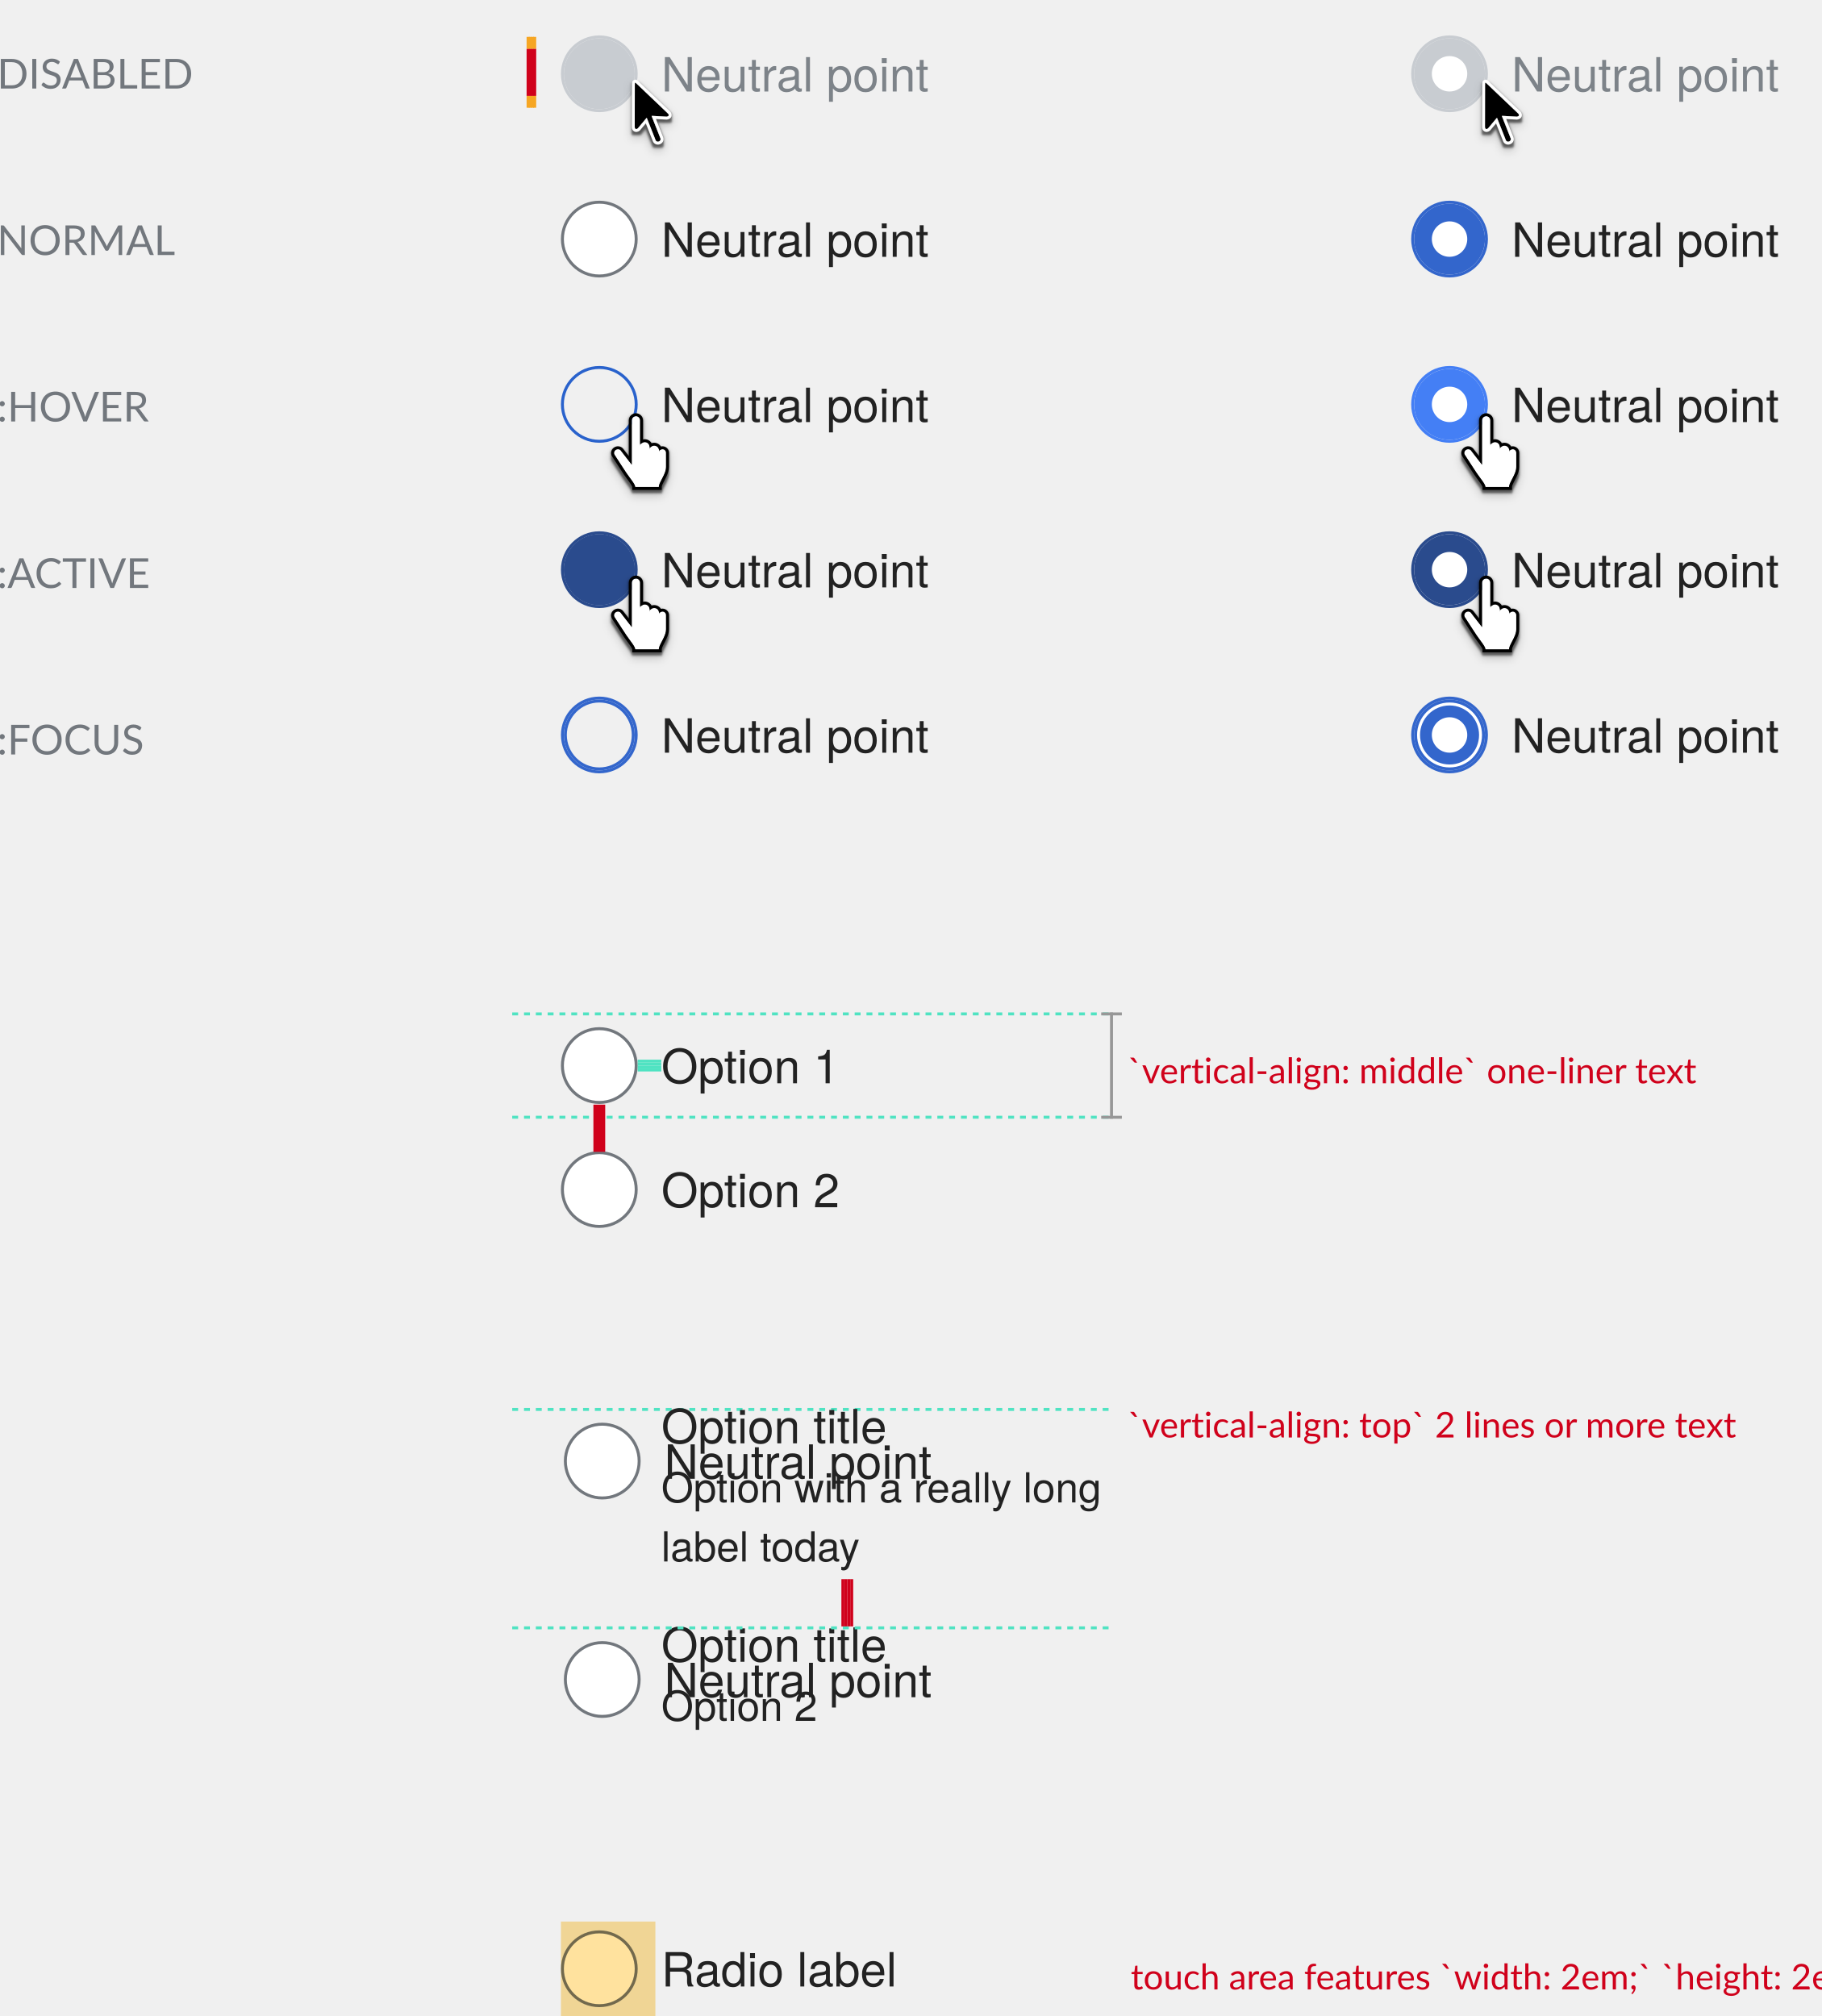
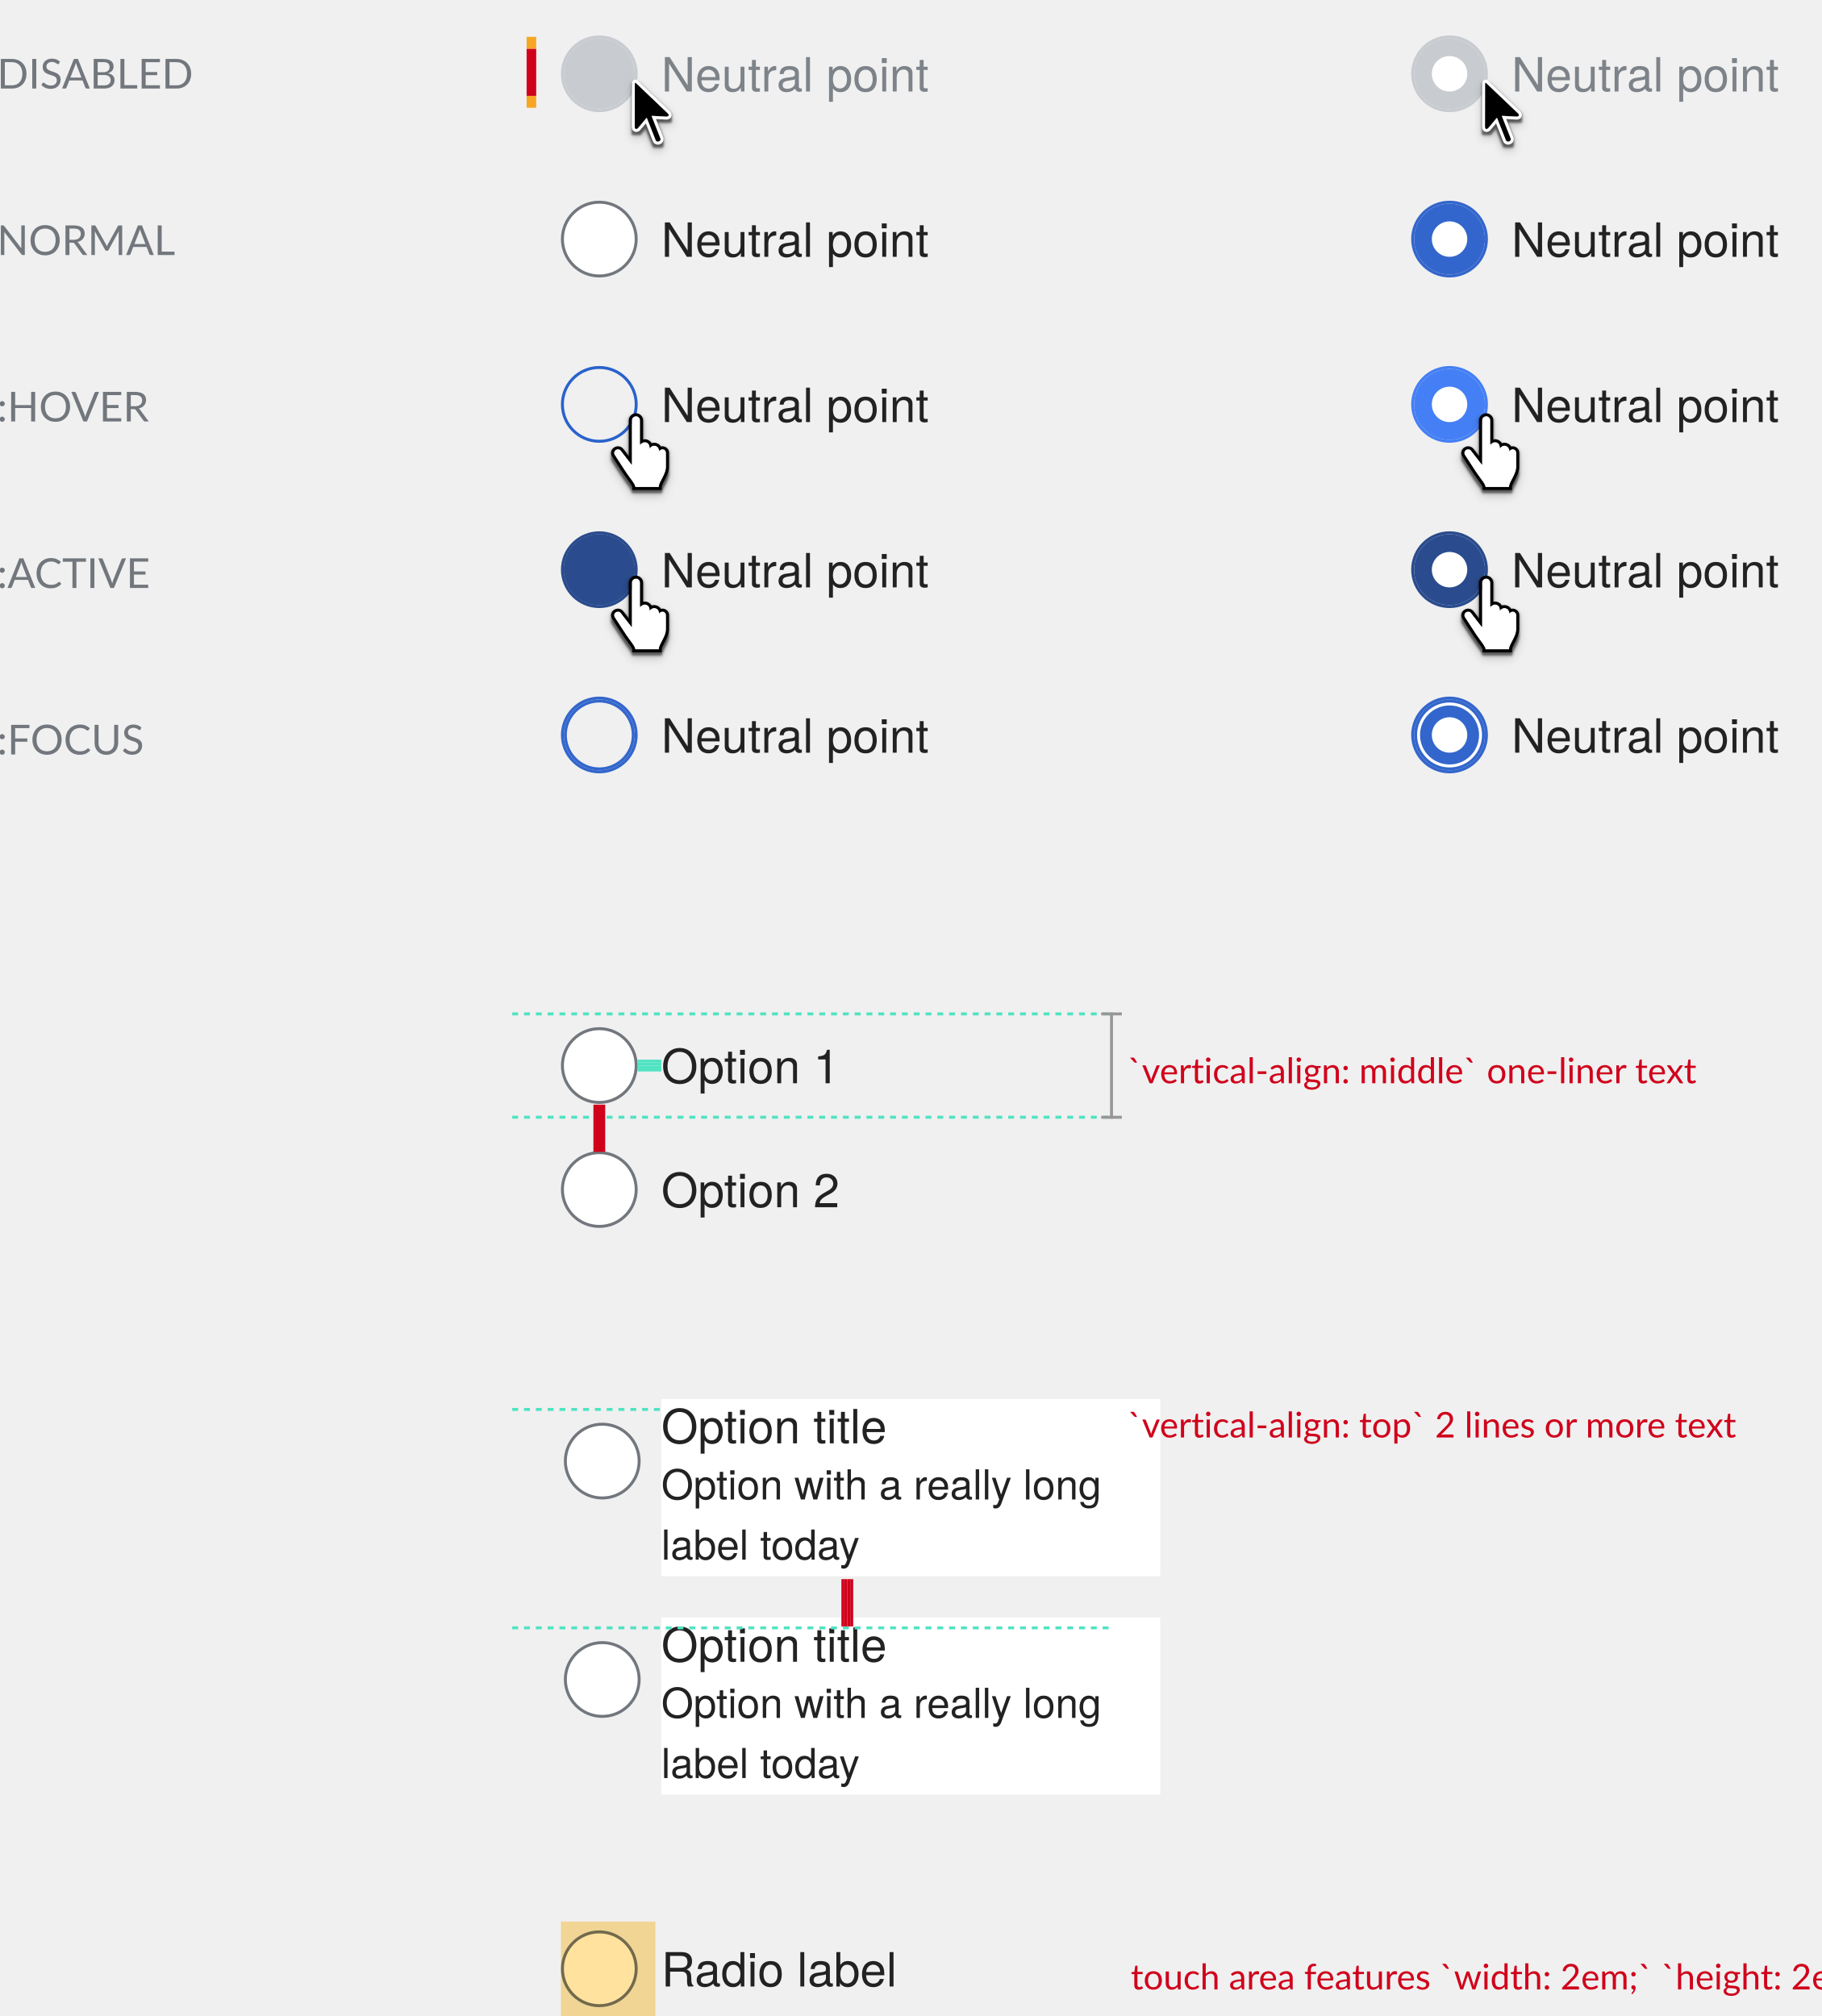
<svg xmlns="http://www.w3.org/2000/svg" xmlns:xlink="http://www.w3.org/1999/xlink" width="617px" height="683px" viewBox="0 0 617 683" version="1.1">
  <defs>
    <path d="M12,28 C18.627,28 24,22.627 24,16 C24,9.373 18.627,4 12,4 C5.373,4 0,9.373 0,16 C0,22.627 5.373,28 12,28 Z" id="path-1" />
    <path d="M12,28 C18.627,28 24,22.627 24,16 C24,9.373 18.627,4 12,4 C5.373,4 0,9.373 0,16 C0,22.627 5.373,28 12,28 Z" id="path-2" />
    <path d="M12,28 C18.627,28 24,22.627 24,16 C24,9.373 18.627,4 12,4 C5.373,4 0,9.373 0,16 C0,22.627 5.373,28 12,28 Z" id="path-3" />
    <circle id="path-4" cx="12" cy="16" r="12" />
    <circle id="path-5" cx="12" cy="16" r="12" />
    <circle id="path-6" cx="12" cy="12" r="12" />
    <circle id="path-7" cx="12" cy="12" r="12" />
    <path d="M12,28 C18.627,28 24,22.627 24,16 C24,9.373 18.627,4 12,4 C5.373,4 0,9.373 0,16 C0,22.627 5.373,28 12,28 Z" id="path-8" />
    <path d="M12,28 C18.627,28 24,22.627 24,16 C24,9.373 18.627,4 12,4 C5.373,4 0,9.373 0,16 C0,22.627 5.373,28 12,28 Z" id="path-9" />
    <path d="M12,24 C18.627,24 24,18.627 24,12 C24,5.373 18.627,0 12,0 C5.373,0 0,5.373 0,12 C0,18.627 5.373,24 12,24 Z" id="path-10" />
    <circle id="path-11" cx="12" cy="16" r="12" />
    <path d="M12,24 C18.627,24 24,18.627 24,12 C24,5.373 18.627,0 12,0 C5.373,0 0,5.373 0,12 C0,18.627 5.373,24 12,24 Z" id="path-12" />
    <circle id="path-13" cx="12" cy="12" r="12" />
    <path d="M12,28 C18.627,28 24,22.627 24,16 C24,9.373 18.627,4 12,4 C5.373,4 0,9.373 0,16 C0,22.627 5.373,28 12,28 Z" id="path-14" />
    <path d="M17.595,12.379 C17.595,11.726 17.059,11.196 16.398,11.196 C15.738,11.196 15.204,11.723 15.202,12.375 L15.202,11.549 C15.202,10.692 14.483,9.998 13.596,9.998 C12.71,9.998 12.004,10.692 12.004,11.549 L12.004,10.35 C12.004,9.494 11.276,8.799 10.393,8.799 C9.51,8.799 8.807,9.494 8.807,10.35 L8.807,1.425 C8.807,0.638 8.168,-2.30926389e-14 7.396,-2.30926389e-14 C6.625,-2.30926389e-14 5.999,0.638 5.999,1.425 L5.999,16.463 L2.396,11.804 C2.05,11.218 1.27,11.025 0.654,11.373 C0.037,11.721 -0.182,12.478 0.164,13.064 C0.164,13.064 2.981,17.433 4.131,19.157 C5.281,20.882 7.169,23.01 7.169,24 L15.158,24 C15.158,22.328 17.601,19.717 17.601,17.202 L17.601,13.963 L17.595,12.379 Z" id="path-15" />
    <filter x="-42.6%" y="-18.8%" width="185.2%" height="162.5%" filterUnits="objectBoundingBox" id="filter-16">
      <feMorphology radius="1" operator="dilate" in="SourceAlpha" result="shadowSpreadOuter1" />
      <feOffset dx="0" dy="1" in="shadowSpreadOuter1" result="shadowOffsetOuter1" />
      <feGaussianBlur stdDeviation="0.5" in="shadowOffsetOuter1" result="shadowBlurOuter1" />
      <feComposite in="shadowBlurOuter1" in2="SourceAlpha" operator="out" result="shadowBlurOuter1" />
      <feColorMatrix values="0 0 0 0 0   0 0 0 0 0   0 0 0 0 0  0 0 0 0.583 0" type="matrix" in="shadowBlurOuter1" result="shadowMatrixOuter1" />
      <feMorphology radius="1" operator="dilate" in="SourceAlpha" result="shadowSpreadOuter2" />
      <feOffset dx="0" dy="2" in="shadowSpreadOuter2" result="shadowOffsetOuter2" />
      <feGaussianBlur stdDeviation="1.5" in="shadowOffsetOuter2" result="shadowBlurOuter2" />
      <feComposite in="shadowBlurOuter2" in2="SourceAlpha" operator="out" result="shadowBlurOuter2" />
      <feColorMatrix values="0 0 0 0 0   0 0 0 0 0   0 0 0 0 0  0 0 0 0.179 0" type="matrix" in="shadowBlurOuter2" result="shadowMatrixOuter2" />
      <feMerge>
        <feMergeNode in="shadowMatrixOuter1" />
        <feMergeNode in="shadowMatrixOuter2" />
      </feMerge>
    </filter>
    <path d="M17.595,12.379 C17.595,11.726 17.059,11.196 16.398,11.196 C15.738,11.196 15.204,11.723 15.202,12.375 L15.202,11.549 C15.202,10.692 14.483,9.998 13.596,9.998 C12.71,9.998 12.004,10.692 12.004,11.549 L12.004,10.35 C12.004,9.494 11.276,8.799 10.393,8.799 C9.51,8.799 8.807,9.494 8.807,10.35 L8.807,1.425 C8.807,0.638 8.168,-2.30926389e-14 7.396,-2.30926389e-14 C6.625,-2.30926389e-14 5.999,0.638 5.999,1.425 L5.999,16.463 L2.396,11.804 C2.05,11.218 1.27,11.025 0.654,11.373 C0.037,11.721 -0.182,12.478 0.164,13.064 C0.164,13.064 2.981,17.433 4.131,19.157 C5.281,20.882 7.169,23.01 7.169,24 L15.158,24 C15.158,22.328 17.601,19.717 17.601,17.202 L17.601,13.963 L17.595,12.379 Z" id="path-17" />
    <filter x="-42.6%" y="-18.8%" width="185.2%" height="162.5%" filterUnits="objectBoundingBox" id="filter-18">
      <feMorphology radius="1" operator="dilate" in="SourceAlpha" result="shadowSpreadOuter1" />
      <feOffset dx="0" dy="1" in="shadowSpreadOuter1" result="shadowOffsetOuter1" />
      <feGaussianBlur stdDeviation="0.5" in="shadowOffsetOuter1" result="shadowBlurOuter1" />
      <feComposite in="shadowBlurOuter1" in2="SourceAlpha" operator="out" result="shadowBlurOuter1" />
      <feColorMatrix values="0 0 0 0 0   0 0 0 0 0   0 0 0 0 0  0 0 0 0.583 0" type="matrix" in="shadowBlurOuter1" result="shadowMatrixOuter1" />
      <feMorphology radius="1" operator="dilate" in="SourceAlpha" result="shadowSpreadOuter2" />
      <feOffset dx="0" dy="2" in="shadowSpreadOuter2" result="shadowOffsetOuter2" />
      <feGaussianBlur stdDeviation="1.5" in="shadowOffsetOuter2" result="shadowBlurOuter2" />
      <feComposite in="shadowBlurOuter2" in2="SourceAlpha" operator="out" result="shadowBlurOuter2" />
      <feColorMatrix values="0 0 0 0 0   0 0 0 0 0   0 0 0 0 0  0 0 0 0.179 0" type="matrix" in="shadowBlurOuter2" result="shadowMatrixOuter2" />
      <feMerge>
        <feMergeNode in="shadowMatrixOuter1" />
        <feMergeNode in="shadowMatrixOuter2" />
      </feMerge>
    </filter>
    <path d="M6.132,11.269 L10.842,11.53 C11.562,11.45 11.741,10.961 11.239,10.444 L0.592,0.301 C0.091,-0.216 0.027,-0.05 0.026,0.67 L2.29782166e-06,14.985 C-0.001,15.705 0.467,15.932 1.04,15.49 L3.782,12.218 C3.877,12.144 3.99,12.072 4.109,12 L7.079,19.517 C7.244,19.927 7.743,20.112 8.192,19.93 C8.641,19.749 8.871,19.27 8.706,18.86 L5.734,11.342 L6.132,11.269 Z" id="path-19" />
    <filter x="-65.1%" y="-22.5%" width="230.2%" height="175.0%" filterUnits="objectBoundingBox" id="filter-20">
      <feMorphology radius="1" operator="dilate" in="SourceAlpha" result="shadowSpreadOuter1" />
      <feOffset dx="0" dy="1" in="shadowSpreadOuter1" result="shadowOffsetOuter1" />
      <feGaussianBlur stdDeviation="0.5" in="shadowOffsetOuter1" result="shadowBlurOuter1" />
      <feComposite in="shadowBlurOuter1" in2="SourceAlpha" operator="out" result="shadowBlurOuter1" />
      <feColorMatrix values="0 0 0 0 0   0 0 0 0 0   0 0 0 0 0  0 0 0 0.583 0" type="matrix" in="shadowBlurOuter1" result="shadowMatrixOuter1" />
      <feMorphology radius="1" operator="dilate" in="SourceAlpha" result="shadowSpreadOuter2" />
      <feOffset dx="0" dy="2" in="shadowSpreadOuter2" result="shadowOffsetOuter2" />
      <feGaussianBlur stdDeviation="1.5" in="shadowOffsetOuter2" result="shadowBlurOuter2" />
      <feComposite in="shadowBlurOuter2" in2="SourceAlpha" operator="out" result="shadowBlurOuter2" />
      <feColorMatrix values="0 0 0 0 0   0 0 0 0 0   0 0 0 0 0  0 0 0 0.179 0" type="matrix" in="shadowBlurOuter2" result="shadowMatrixOuter2" />
      <feMerge>
        <feMergeNode in="shadowMatrixOuter1" />
        <feMergeNode in="shadowMatrixOuter2" />
      </feMerge>
    </filter>
    <path d="M17.595,12.379 C17.595,11.726 17.059,11.196 16.398,11.196 C15.738,11.196 15.204,11.723 15.202,12.375 L15.202,11.549 C15.202,10.692 14.483,9.998 13.596,9.998 C12.71,9.998 12.004,10.692 12.004,11.549 L12.004,10.35 C12.004,9.494 11.276,8.799 10.393,8.799 C9.51,8.799 8.807,9.494 8.807,10.35 L8.807,1.425 C8.807,0.638 8.168,-2.30926389e-14 7.396,-2.30926389e-14 C6.625,-2.30926389e-14 5.999,0.638 5.999,1.425 L5.999,16.463 L2.396,11.804 C2.05,11.218 1.27,11.025 0.654,11.373 C0.037,11.721 -0.182,12.478 0.164,13.064 C0.164,13.064 2.981,17.433 4.131,19.157 C5.281,20.882 7.169,23.01 7.169,24 L15.158,24 C15.158,22.328 17.601,19.717 17.601,17.202 L17.601,13.963 L17.595,12.379 Z" id="path-21" />
    <filter x="-42.6%" y="-18.8%" width="185.2%" height="162.5%" filterUnits="objectBoundingBox" id="filter-22">
      <feMorphology radius="1" operator="dilate" in="SourceAlpha" result="shadowSpreadOuter1" />
      <feOffset dx="0" dy="1" in="shadowSpreadOuter1" result="shadowOffsetOuter1" />
      <feGaussianBlur stdDeviation="0.5" in="shadowOffsetOuter1" result="shadowBlurOuter1" />
      <feComposite in="shadowBlurOuter1" in2="SourceAlpha" operator="out" result="shadowBlurOuter1" />
      <feColorMatrix values="0 0 0 0 0   0 0 0 0 0   0 0 0 0 0  0 0 0 0.583 0" type="matrix" in="shadowBlurOuter1" result="shadowMatrixOuter1" />
      <feMorphology radius="1" operator="dilate" in="SourceAlpha" result="shadowSpreadOuter2" />
      <feOffset dx="0" dy="2" in="shadowSpreadOuter2" result="shadowOffsetOuter2" />
      <feGaussianBlur stdDeviation="1.5" in="shadowOffsetOuter2" result="shadowBlurOuter2" />
      <feComposite in="shadowBlurOuter2" in2="SourceAlpha" operator="out" result="shadowBlurOuter2" />
      <feColorMatrix values="0 0 0 0 0   0 0 0 0 0   0 0 0 0 0  0 0 0 0.179 0" type="matrix" in="shadowBlurOuter2" result="shadowMatrixOuter2" />
      <feMerge>
        <feMergeNode in="shadowMatrixOuter1" />
        <feMergeNode in="shadowMatrixOuter2" />
      </feMerge>
    </filter>
    <path d="M17.595,12.379 C17.595,11.726 17.059,11.196 16.398,11.196 C15.738,11.196 15.204,11.723 15.202,12.375 L15.202,11.549 C15.202,10.692 14.483,9.998 13.596,9.998 C12.71,9.998 12.004,10.692 12.004,11.549 L12.004,10.35 C12.004,9.494 11.276,8.799 10.393,8.799 C9.51,8.799 8.807,9.494 8.807,10.35 L8.807,1.425 C8.807,0.638 8.168,-2.30926389e-14 7.396,-2.30926389e-14 C6.625,-2.30926389e-14 5.999,0.638 5.999,1.425 L5.999,16.463 L2.396,11.804 C2.05,11.218 1.27,11.025 0.654,11.373 C0.037,11.721 -0.182,12.478 0.164,13.064 C0.164,13.064 2.981,17.433 4.131,19.157 C5.281,20.882 7.169,23.01 7.169,24 L15.158,24 C15.158,22.328 17.601,19.717 17.601,17.202 L17.601,13.963 L17.595,12.379 Z" id="path-23" />
    <filter x="-42.6%" y="-18.8%" width="185.2%" height="162.5%" filterUnits="objectBoundingBox" id="filter-24">
      <feMorphology radius="1" operator="dilate" in="SourceAlpha" result="shadowSpreadOuter1" />
      <feOffset dx="0" dy="1" in="shadowSpreadOuter1" result="shadowOffsetOuter1" />
      <feGaussianBlur stdDeviation="0.5" in="shadowOffsetOuter1" result="shadowBlurOuter1" />
      <feComposite in="shadowBlurOuter1" in2="SourceAlpha" operator="out" result="shadowBlurOuter1" />
      <feColorMatrix values="0 0 0 0 0   0 0 0 0 0   0 0 0 0 0  0 0 0 0.583 0" type="matrix" in="shadowBlurOuter1" result="shadowMatrixOuter1" />
      <feMorphology radius="1" operator="dilate" in="SourceAlpha" result="shadowSpreadOuter2" />
      <feOffset dx="0" dy="2" in="shadowSpreadOuter2" result="shadowOffsetOuter2" />
      <feGaussianBlur stdDeviation="1.5" in="shadowOffsetOuter2" result="shadowBlurOuter2" />
      <feComposite in="shadowBlurOuter2" in2="SourceAlpha" operator="out" result="shadowBlurOuter2" />
      <feColorMatrix values="0 0 0 0 0   0 0 0 0 0   0 0 0 0 0  0 0 0 0.179 0" type="matrix" in="shadowBlurOuter2" result="shadowMatrixOuter2" />
      <feMerge>
        <feMergeNode in="shadowMatrixOuter1" />
        <feMergeNode in="shadowMatrixOuter2" />
      </feMerge>
    </filter>
    <path d="M6.132,11.269 L10.842,11.53 C11.562,11.45 11.741,10.961 11.239,10.444 L0.592,0.301 C0.091,-0.216 0.027,-0.05 0.026,0.67 L2.29782166e-06,14.985 C-0.001,15.705 0.467,15.932 1.04,15.49 L3.782,12.218 C3.877,12.144 3.99,12.072 4.109,12 L7.079,19.517 C7.244,19.927 7.743,20.112 8.192,19.93 C8.641,19.749 8.871,19.27 8.706,18.86 L5.734,11.342 L6.132,11.269 Z" id="path-25" />
    <filter x="-65.1%" y="-22.5%" width="230.2%" height="175.0%" filterUnits="objectBoundingBox" id="filter-26">
      <feMorphology radius="1" operator="dilate" in="SourceAlpha" result="shadowSpreadOuter1" />
      <feOffset dx="0" dy="1" in="shadowSpreadOuter1" result="shadowOffsetOuter1" />
      <feGaussianBlur stdDeviation="0.5" in="shadowOffsetOuter1" result="shadowBlurOuter1" />
      <feComposite in="shadowBlurOuter1" in2="SourceAlpha" operator="out" result="shadowBlurOuter1" />
      <feColorMatrix values="0 0 0 0 0   0 0 0 0 0   0 0 0 0 0  0 0 0 0.583 0" type="matrix" in="shadowBlurOuter1" result="shadowMatrixOuter1" />
      <feMorphology radius="1" operator="dilate" in="SourceAlpha" result="shadowSpreadOuter2" />
      <feOffset dx="0" dy="2" in="shadowSpreadOuter2" result="shadowOffsetOuter2" />
      <feGaussianBlur stdDeviation="1.5" in="shadowOffsetOuter2" result="shadowBlurOuter2" />
      <feComposite in="shadowBlurOuter2" in2="SourceAlpha" operator="out" result="shadowBlurOuter2" />
      <feColorMatrix values="0 0 0 0 0   0 0 0 0 0   0 0 0 0 0  0 0 0 0.179 0" type="matrix" in="shadowBlurOuter2" result="shadowMatrixOuter2" />
      <feMerge>
        <feMergeNode in="shadowMatrixOuter1" />
        <feMergeNode in="shadowMatrixOuter2" />
      </feMerge>
    </filter>
  </defs>
  <g id="Artboard-page" stroke="none" stroke-width="1" fill="none" fill-rule="evenodd">
    <g id="Artboard-M101" transform="translate(-5841, -255)">
      <g id="RADIO-BUTTONS---DESKTOP" transform="translate(5840, 143)">
        <g id="Radio-Button-X" transform="translate(0, 80)">
          <g id="Radio-/-!default" transform="translate(192, 419)">
            <text id="8:16:8:16-copy-22" font-family="HelveticaNeue, Helvetica Neue" font-size="16" font-weight="normal" fill="#222222">
              <tspan x="33" y="22">Option 2</tspan>
            </text>
            <g id="Oval-112-Copy-2">
              <use fill="#FFFFFF" fill-rule="evenodd" xlink:href="#path-1" />
              <path stroke="#72777D" stroke-width="1" d="M12,28.5 C18.904,28.5 24.5,22.904 24.5,16 C24.5,9.096 18.904,3.5 12,3.5 C5.096,3.5 -0.5,9.096 -0.5,16 C-0.5,22.904 5.096,28.5 12,28.5 Z" />
            </g>
          </g>
          <g id="Radio-/-!default" transform="translate(192, 377)">
            <text id="8:16:8:16-copy-22" font-family="HelveticaNeue, Helvetica Neue" font-size="16" font-weight="normal" fill="#222222">
              <tspan x="33" y="22">Option 1</tspan>
            </text>
            <g id="Oval-112-Copy-2">
              <use fill="#FFFFFF" fill-rule="evenodd" xlink:href="#path-2" />
              <path stroke="#72777D" stroke-width="1" d="M12,28.5 C18.904,28.5 24.5,22.904 24.5,16 C24.5,9.096 18.904,3.5 12,3.5 C5.096,3.5 -0.5,9.096 -0.5,16 C-0.5,22.904 5.096,28.5 12,28.5 Z" />
            </g>
          </g>
          <g id="101-/-0.5em" transform="translate(217, 391)" stroke="#50E3C2" stroke-linecap="square">
            <path d="M0.5,1.5 L7.5,1.5" id="0.5em" />
            <path d="M0.5,0.5 L7.5,0.5" id="0.5em-copy" />
            <path d="M0.5,3.5 L7.5,3.5" id="0.5em-copy-2" />
            <path d="M0.5,2.5 L7.5,2.5" id="0.5em-copy-3" />
          </g>
          <g id="Radio-/---multiliner" transform="translate(192, 580)">
            <g id="Radio-/-!default" transform="translate(1, 5)">
              <text id="8:16:8:16-copy-22" font-family="HelveticaNeue, Helvetica Neue" font-size="16" font-weight="normal" fill="#222222">
                <tspan x="33" y="22">Neutral point</tspan>
              </text>
              <g id="Oval-112-Copy-2">
                <use fill="#FFFFFF" fill-rule="evenodd" xlink:href="#path-3" />
                <path stroke="#72777D" stroke-width="1" d="M12,28.5 C18.904,28.5 24.5,22.904 24.5,16 C24.5,9.096 18.904,3.5 12,3.5 C5.096,3.5 -0.5,9.096 -0.5,16 C-0.5,22.904 5.096,28.5 12,28.5 Z" />
              </g>
            </g>
-             <text id="Option-with-a-really" font-family="HelveticaNeue, Helvetica Neue" font-size="14" font-weight="normal" line-spacing="20" fill="#222222">
-               <tspan x="33" y="35">Option 2</tspan>
+             <rect id="Rectangle" fill="#FFFFFF" fill-rule="evenodd" x="33" y="0" width="169" height="60" />
+             <text id="Option-title-Copy-4" font-family="HelveticaNeue, Helvetica Neue" font-size="14" font-weight="normal" line-spacing="20" fill="#222222">
+               <tspan x="33" y="34">Option with a really long</tspan>
+               <tspan x="33" y="54.392">label today</tspan>
            </text>
            <text id="Option-title" font-family="HelveticaNeue, Helvetica Neue" font-size="16" font-weight="normal" fill="#222222">
              <tspan x="33" y="15">Option title</tspan>
            </text>
          </g>
          <g id="Radio-/-:disabled" transform="translate(192, 41)">
            <g id="Oval-112">
              <use fill="#C8CCD1" fill-rule="evenodd" xlink:href="#path-4" />
              <circle stroke="#C8CCD1" stroke-width="1" cx="12" cy="16" r="12.5" />
            </g>
            <text id="8:16:8:16-copy-27" font-family="HelveticaNeue, Helvetica Neue" font-size="16" font-weight="normal" fill="#7D8389">
              <tspan x="33" y="22">Neutral point</tspan>
            </text>
          </g>
          <g id="Radio-/-:hover" transform="translate(192, 153)">
            <circle id="Oval-112" stroke="#2962CC" stroke-width="1" cx="12" cy="16" r="12.5" />
            <text id="8:16:8:16-copy-16" font-family="HelveticaNeue, Helvetica Neue" font-size="16" font-weight="normal" fill="#222222">
              <tspan x="33" y="22">Neutral point</tspan>
            </text>
          </g>
          <g id="Radio-/-:active" transform="translate(192, 209)">
            <g id="Oval-112">
              <use fill="#2A4B8D" fill-rule="evenodd" xlink:href="#path-5" />
              <circle stroke="#2A4B8D" stroke-width="1" cx="12" cy="16" r="12.5" />
              <circle stroke="#2A4B8D" stroke-width="1" cx="12" cy="16" r="11.5" />
            </g>
            <text id="8:16:8:16-copy-16" font-family="HelveticaNeue, Helvetica Neue" font-size="16" font-weight="normal" fill="#222222">
              <tspan x="33" y="22">Neutral point</tspan>
            </text>
          </g>
          <g id="Radio-/-:checked-/-:hover" transform="translate(480, 153)">
            <text id="8:16:8:16-copy-16" font-family="HelveticaNeue, Helvetica Neue" font-size="16" font-weight="normal" fill="#222222">
              <tspan x="33" y="22">Neutral point</tspan>
            </text>
            <g id="Oval-112-+-Oval-59" stroke-width="1" fill-rule="evenodd" transform="translate(0, 4)">
              <g id="Oval-112">
                <use fill="#447FF5" fill-rule="evenodd" xlink:href="#path-6" />
                <circle stroke="#447FF5" stroke-width="1" cx="12" cy="12" r="12.5" />
              </g>
              <path d="M12,18 C15.314,18 18,15.314 18,12 C18,8.686 15.314,6 12,6 C8.686,6 6,8.686 6,12 C6,15.314 8.686,18 12,18 Z" id="Oval-59" fill="#FFFFFF" />
            </g>
          </g>
          <text id="DISABLED-NORMAL-:HOV" font-family="Lato-Regular, Lato" font-size="14" font-weight="normal" line-spacing="18.8" fill="#72777D">
            <tspan x="0" y="62"> DISABLED</tspan>
            <tspan x="0" y="80.8" />
            <tspan x="0" y="99.6" />
            <tspan x="0" y="118.4"> NORMAL</tspan>
            <tspan x="0" y="137.2" />
            <tspan x="0" y="156" />
            <tspan x="0" y="174.8">:HOVER</tspan>
            <tspan x="0" y="193.6" />
            <tspan x="0" y="212.4" />
            <tspan x="0" y="231.2">:ACTIVE</tspan>
            <tspan x="0" y="250" />
            <tspan x="0" y="268.8" />
            <tspan x="0" y="287.6">:FOCUS</tspan>
          </text>
          <g id="Radio-/-:checked-/-:disabled" transform="translate(480, 41)">
            <text id="8:16:8:16-copy-24" font-family="HelveticaNeue, Helvetica Neue" font-size="16" font-weight="normal" fill="#7D8389">
              <tspan x="33" y="22">Neutral point</tspan>
            </text>
            <g id="Oval-112-Copy-+-Oval-59-Copy" stroke-width="1" fill-rule="evenodd" transform="translate(0, 4)">
              <g id="Oval-112-Copy">
                <use fill="#C8CCD1" fill-rule="evenodd" xlink:href="#path-7" />
                <circle stroke="#C8CCD1" stroke-width="1" cx="12" cy="12" r="12.5" />
              </g>
              <path d="M12,18 C15.314,18 18,15.314 18,12 C18,8.686 15.314,6 12,6 C8.686,6 6,8.686 6,12 C6,15.314 8.686,18 12,18 Z" id="Oval-59-Copy" fill="#FFFFFF" />
            </g>
          </g>
          <g id="Radio-/-!default" transform="translate(192, 97)">
            <text id="8:16:8:16-copy-22" font-family="HelveticaNeue, Helvetica Neue" font-size="16" font-weight="normal" fill="#222222">
              <tspan x="33" y="22">Neutral point</tspan>
            </text>
            <g id="Oval-112-Copy-2">
              <use fill="#FFFFFF" fill-rule="evenodd" xlink:href="#path-8" />
              <path stroke="#72777D" stroke-width="1" d="M12,28.5 C18.904,28.5 24.5,22.904 24.5,16 C24.5,9.096 18.904,3.5 12,3.5 C5.096,3.5 -0.5,9.096 -0.5,16 C-0.5,22.904 5.096,28.5 12,28.5 Z" />
            </g>
          </g>
          <g id="Radio-/-!default" transform="translate(192, 683)">
            <text id="8:16:8:16-copy-22" font-family="HelveticaNeue, Helvetica Neue" font-size="16" font-weight="normal" fill="#222222">
              <tspan x="33" y="22">Radio label</tspan>
            </text>
            <g id="Oval-112-Copy-2">
              <use fill="#FFFFFF" fill-rule="evenodd" xlink:href="#path-9" />
              <path stroke="#72777D" stroke-width="1" d="M12,28.5 C18.904,28.5 24.5,22.904 24.5,16 C24.5,9.096 18.904,3.5 12,3.5 C5.096,3.5 -0.5,9.096 -0.5,16 C-0.5,22.904 5.096,28.5 12,28.5 Z" />
            </g>
          </g>
          <text id="touch-area-features" font-family="Lato-Regular, Lato" font-size="12" font-weight="normal" fill="#D0011B">
            <tspan x="384" y="706">touch area features `width: 2em;` `height: 2em;`</tspan>
          </text>
          <rect id="Rectangle-2" fill-opacity="0.4" fill="#FFB60D" style="mix-blend-mode: multiply;" x="191" y="683" width="32" height="32" />
          <g id="Radio-/-:checked-/-!default" transform="translate(480, 97)">
            <text id="8:16:8:16-copy-25" font-family="HelveticaNeue, Helvetica Neue" font-size="16" font-weight="normal" fill="#222222">
              <tspan x="33" y="22">Neutral point</tspan>
            </text>
            <g id="Oval-112-Copy-3-+-Oval-59-Copy-2" stroke-width="1" fill-rule="evenodd" transform="translate(0, 4)">
              <g id="Oval-112-Copy-3">
                <use fill="#3366CC" fill-rule="evenodd" xlink:href="#path-10" />
                <path stroke="#3366CC" stroke-width="1" d="M12,24.5 C18.904,24.5 24.5,18.904 24.5,12 C24.5,5.096 18.904,-0.5 12,-0.5 C5.096,-0.5 -0.5,5.096 -0.5,12 C-0.5,18.904 5.096,24.5 12,24.5 Z" />
              </g>
              <path d="M12,18 C15.314,18 18,15.314 18,12 C18,8.686 15.314,6 12,6 C8.686,6 6,8.686 6,12 C6,15.314 8.686,18 12,18 Z" id="Oval-59-Copy-2" fill="#FFFFFF" />
            </g>
          </g>
          <g id="-101-/-1em-+-2*0,25em" transform="translate(181, 56.5) rotate(270) translate(-181, -56.5) translate(169, 55)" stroke-linecap="square">
            <g>
              <g id="101-/-1em" transform="translate(4, 0)" stroke="#D0011B">
                <path d="M0.5,0.375 L15.5,0.375" id="1em" />
                <path d="M0.5,1.125 L15.5,1.125" id="1em-copy" />
                <path d="M0.5,1.875 L15.5,1.875" id="1em-copy-2" />
                <path d="M0.5,2.625 L15.5,2.625" id="1em-copy-3" />
              </g>
              <g id="101-/-0.25em" transform="translate(20, 0)" stroke="#F6A623">
                <path d="M0.5,0.375 L3.5,0.375" id="0.25em" />
                <path d="M0.5,1.125 L3.5,1.125" id="0.25em-copy" />
                <path d="M0.5,1.875 L3.5,1.875" id="0.25em-copy-2" />
                <path d="M0.5,2.625 L3.5,2.625" id="0.25em-copy-3" />
              </g>
              <g id="101-/-0.25em" stroke="#F6A623">
                <path d="M0.5,0.375 L3.5,0.375" id="0.25em" />
                <path d="M0.5,1.125 L3.5,1.125" id="0.25em-copy" />
                <path d="M0.5,1.875 L3.5,1.875" id="0.25em-copy-2" />
                <path d="M0.5,2.625 L3.5,2.625" id="0.25em-copy-3" />
              </g>
            </g>
          </g>
          <g id="Radio-/-:focus" transform="translate(192, 265)">
            <text id="8:16:8:16-copy-23" font-family="HelveticaNeue, Helvetica Neue" font-size="16" font-weight="normal" fill="#222222">
              <tspan x="33" y="22">Neutral point</tspan>
            </text>
            <g id="Oval-112-Copy-4" stroke-width="1" stroke="#3366CC">
              <circle cx="12" cy="16" r="11.5" />
              <circle cx="12" cy="16" r="12.5" />
            </g>
          </g>
          <g id="Radio-/-:checked-/-:active" transform="translate(480, 209)">
            <text id="8:16:8:16-copy-16" font-family="HelveticaNeue, Helvetica Neue" font-size="16" font-weight="normal" fill="#222222">
              <tspan x="33" y="22">Neutral point</tspan>
            </text>
            <g id="Oval-112-Copy-6-+-Oval-59-Copy-3" stroke-width="1" fill-rule="evenodd" transform="translate(0, 4)">
              <g id="Oval-112-Copy-6">
                <use fill="#2A4B8D" fill-rule="evenodd" xlink:href="#path-12" />
                <path stroke="#2A4B8D" stroke-width="1" d="M12,24.5 C18.904,24.5 24.5,18.904 24.5,12 C24.5,5.096 18.904,-0.5 12,-0.5 C5.096,-0.5 -0.5,5.096 -0.5,12 C-0.5,18.904 5.096,24.5 12,24.5 Z" />
              </g>
              <circle id="Oval-59-Copy-3" fill="#FFFFFF" cx="12" cy="12" r="6" />
            </g>
          </g>
          <g id="Radio-/-:checked-/-:focus" transform="translate(480, 265)">
            <text id="8:16:8:16-copy-26" font-family="HelveticaNeue, Helvetica Neue" font-size="16" font-weight="normal" fill="#222222">
              <tspan x="33" y="22">Neutral point</tspan>
            </text>
            <g id="Oval-112-Copy-5-+-Oval-78" stroke-width="1" fill-rule="evenodd" transform="translate(0, 4)">
              <g id="Oval-112-Copy-5">
                <use fill="#3366CC" fill-rule="evenodd" xlink:href="#path-13" />
                <circle stroke="#FFFFFF" stroke-width="2" cx="12" cy="12" r="11" />
                <circle stroke="#3366CC" stroke-width="1" cx="12" cy="12" r="12.5" />
                <circle stroke="#3366CC" stroke-width="1" cx="12" cy="12" r="11.5" />
              </g>
              <path d="M12,18 C15.314,18 18,15.314 18,12 C18,8.686 15.314,6 12,6 C8.686,6 6,8.686 6,12 C6,15.314 8.686,18 12,18 Z" id="Oval-78" fill="#FFFFFF" />
            </g>
          </g>
          <path d="M175,375.5 L377,375.5" id="Line-Copy-93" stroke="#50E3C2" stroke-linecap="square" stroke-dasharray="1,3" />
          <path d="M175,583.5 L377,583.5" id="Line-Copy-89" stroke="#50E3C2" stroke-linecap="square" stroke-dasharray="1,3" />
          <path d="M175,509.5 L377,509.5" id="Line-Copy-90" stroke="#50E3C2" stroke-linecap="square" stroke-dasharray="1,3" />
          <path d="M175,410.5 L377,410.5" id="Line-Copy-91" stroke="#50E3C2" stroke-linecap="square" stroke-dasharray="1,3" />
          <path d="M204,406.237 L204,422.237" id="1em" stroke="#D0011B" stroke-width="4" />
          <g id="Radio-/---multiliner" transform="translate(192, 506)">
            <g id="Radio-/-!default" transform="translate(1, 5)">
              <text id="8:16:8:16-copy-22" font-family="HelveticaNeue, Helvetica Neue" font-size="16" font-weight="normal" fill="#222222">
                <tspan x="33" y="22">Neutral point</tspan>
              </text>
              <g id="Oval-112-Copy-2">
                <use fill="#FFFFFF" fill-rule="evenodd" xlink:href="#path-14" />
                <path stroke="#72777D" stroke-width="1" d="M12,28.5 C18.904,28.5 24.5,22.904 24.5,16 C24.5,9.096 18.904,3.5 12,3.5 C5.096,3.5 -0.5,9.096 -0.5,16 C-0.5,22.904 5.096,28.5 12,28.5 Z" />
              </g>
            </g>
-             <text id="Option-with-a-really" font-family="HelveticaNeue, Helvetica Neue" font-size="14" font-weight="normal" line-spacing="20" fill="#222222">
-               <tspan x="33" y="35">Option with a really long</tspan>
-               <tspan x="33" y="55">label today</tspan>
+             <rect id="Rectangle" fill="#FFFFFF" fill-rule="evenodd" x="33" y="0" width="169" height="60" />
+             <text id="Option-title-Copy-4" font-family="HelveticaNeue, Helvetica Neue" font-size="14" font-weight="normal" line-spacing="20" fill="#222222">
+               <tspan x="33" y="34">Option with a really long</tspan>
+               <tspan x="33" y="54.392">label today</tspan>
            </text>
            <text id="Option-title" font-family="HelveticaNeue, Helvetica Neue" font-size="16" font-weight="normal" fill="#222222">
              <tspan x="33" y="15">Option title</tspan>
            </text>
          </g>
          <path d="M377.5,375.5 L377.5,410.514" id="Line-Copy-92" stroke="#979797" stroke-linecap="square" />
          <path id="Line-Copy-92-decoration-1" d="M380.5,375.5 L374.5,375.5" stroke="#979797" stroke-linecap="square" />
          <path id="Line-Copy-92-decoration-2" d="M380.5,410.514 L374.5,410.514" stroke="#979797" stroke-linecap="square" />
          <text id="`vertical-align:-mid" font-family="Lato-Regular, Lato" font-size="12" font-weight="normal" fill="#D0011B">
            <tspan x="383" y="399">`vertical-align: middle` one-liner text</tspan>
          </text>
          <text id="`vertical-align:-top" font-family="Lato-Regular, Lato" font-size="12" font-weight="normal" fill="#D0011B">
            <tspan x="383" y="519">`vertical-align: top` 2 lines or more text </tspan>
          </text>
          <g id="101-/-1em" transform="translate(288, 575) rotate(270) translate(-288, -575) translate(280, 573)" stroke="#D0011B" stroke-linecap="square">
            <path d="M0.5,0.5 L15.5,0.5" id="1em" />
            <path d="M0.5,1.5 L15.5,1.5" id="1em-copy" />
            <path d="M0.5,2.5 L15.5,2.5" id="1em-copy-2" />
            <path d="M0.5,3.5 L15.5,3.5" id="1em-copy-3" />
          </g>
          <g id="Cursor-/-Pointer" transform="translate(497, 173)">
            <g id="Cursor-Pointer">
              <use fill="black" fill-opacity="1" filter="url(#filter-16)" xlink:href="#path-15" />
              <use fill="#FFFFFF" fill-rule="evenodd" xlink:href="#path-15" />
              <path stroke="#000000" stroke-width="1" d="M18.095,12.378 C18.095,11.448 17.334,10.696 16.398,10.696 C16.107,10.696 15.833,10.769 15.593,10.897 C15.313,10.082 14.523,9.498 13.596,9.498 C13.167,9.498 12.769,9.623 12.437,9.839 C12.202,8.952 11.37,8.299 10.393,8.299 C9.995,8.299 9.623,8.408 9.307,8.597 L9.307,1.425 C9.307,0.365 8.448,-0.5 7.396,-0.5 C6.346,-0.5 5.499,0.364 5.499,1.425 L5.499,14.999 L2.791,11.498 C2.34,10.726 1.258,10.458 0.408,10.937 C-0.448,11.421 -0.757,12.487 -0.267,13.318 C-0.222,13.388 -0.222,13.388 -0.068,13.627 C0.137,13.945 0.249,14.117 0.429,14.395 C0.943,15.19 1.458,15.985 1.941,16.727 C1.955,16.749 1.955,16.749 1.968,16.77 C2.725,17.933 3.326,18.851 3.715,19.435 C3.979,19.831 4.26,20.22 4.736,20.864 C4.776,20.917 4.776,20.917 4.815,20.97 C6.196,22.831 6.669,23.579 6.669,24 L6.669,24.5 L7.169,24.5 L15.158,24.5 L15.658,24.5 L15.658,24 C15.658,23.444 15.813,23.093 16.823,21.147 C17.523,19.8 17.88,18.931 18.035,17.989 C18.079,17.721 18.101,17.459 18.101,17.202 L18.101,13.963 L18.095,12.378 L18.095,12.378 Z" />
            </g>
          </g>
          <g id="Cursor-/-Pointer" transform="translate(497, 228)">
            <g id="Cursor-Pointer">
              <use fill="black" fill-opacity="1" filter="url(#filter-18)" xlink:href="#path-17" />
              <use fill="#FFFFFF" fill-rule="evenodd" xlink:href="#path-17" />
              <path stroke="#000000" stroke-width="1" d="M18.095,12.378 C18.095,11.448 17.334,10.696 16.398,10.696 C16.107,10.696 15.833,10.769 15.593,10.897 C15.313,10.082 14.523,9.498 13.596,9.498 C13.167,9.498 12.769,9.623 12.437,9.839 C12.202,8.952 11.37,8.299 10.393,8.299 C9.995,8.299 9.623,8.408 9.307,8.597 L9.307,1.425 C9.307,0.365 8.448,-0.5 7.396,-0.5 C6.346,-0.5 5.499,0.364 5.499,1.425 L5.499,14.999 L2.791,11.498 C2.34,10.726 1.258,10.458 0.408,10.937 C-0.448,11.421 -0.757,12.487 -0.267,13.318 C-0.222,13.388 -0.222,13.388 -0.068,13.627 C0.137,13.945 0.249,14.117 0.429,14.395 C0.943,15.19 1.458,15.985 1.941,16.727 C1.955,16.749 1.955,16.749 1.968,16.77 C2.725,17.933 3.326,18.851 3.715,19.435 C3.979,19.831 4.26,20.22 4.736,20.864 C4.776,20.917 4.776,20.917 4.815,20.97 C6.196,22.831 6.669,23.579 6.669,24 L6.669,24.5 L7.169,24.5 L15.158,24.5 L15.658,24.5 L15.658,24 C15.658,23.444 15.813,23.093 16.823,21.147 C17.523,19.8 17.88,18.931 18.035,17.989 C18.079,17.721 18.101,17.459 18.101,17.202 L18.101,13.963 L18.095,12.378 L18.095,12.378 Z" />
            </g>
          </g>
          <g id="Cursor-/-!default" transform="translate(504, 60)">
            <g id="cursor">
              <use fill="black" fill-opacity="1" filter="url(#filter-20)" xlink:href="#path-19" />
              <use fill="#000000" fill-rule="evenodd" xlink:href="#path-19" />
              <path stroke="#FFFFFF" stroke-width="1" d="M6.448,11.787 L10.815,12.029 C12.029,11.901 12.39,10.913 11.598,10.096 L0.937,-0.061 C0.491,-0.522 0.196,-0.699 -0.203,-0.359 C-0.447,-0.151 -0.473,0.051 -0.474,0.669 L-0.5,14.984 C-0.502,16.122 0.445,16.581 1.346,15.886 L1.423,15.811 L3.906,12.848 L6.614,19.701 C6.888,20.38 7.683,20.676 8.38,20.393 C9.075,20.114 9.442,19.348 9.169,18.673 L6.448,11.787 Z" />
            </g>
          </g>
          <g id="Cursor-/-Pointer" transform="translate(209, 228)">
            <g id="Cursor-Pointer">
              <use fill="black" fill-opacity="1" filter="url(#filter-22)" xlink:href="#path-21" />
              <use fill="#FFFFFF" fill-rule="evenodd" xlink:href="#path-21" />
              <path stroke="#000000" stroke-width="1" d="M18.095,12.378 C18.095,11.448 17.334,10.696 16.398,10.696 C16.107,10.696 15.833,10.769 15.593,10.897 C15.313,10.082 14.523,9.498 13.596,9.498 C13.167,9.498 12.769,9.623 12.437,9.839 C12.202,8.952 11.37,8.299 10.393,8.299 C9.995,8.299 9.623,8.408 9.307,8.597 L9.307,1.425 C9.307,0.365 8.448,-0.5 7.396,-0.5 C6.346,-0.5 5.499,0.364 5.499,1.425 L5.499,14.999 L2.791,11.498 C2.34,10.726 1.258,10.458 0.408,10.937 C-0.448,11.421 -0.757,12.487 -0.267,13.318 C-0.222,13.388 -0.222,13.388 -0.068,13.627 C0.137,13.945 0.249,14.117 0.429,14.395 C0.943,15.19 1.458,15.985 1.941,16.727 C1.955,16.749 1.955,16.749 1.968,16.77 C2.725,17.933 3.326,18.851 3.715,19.435 C3.979,19.831 4.26,20.22 4.736,20.864 C4.776,20.917 4.776,20.917 4.815,20.97 C6.196,22.831 6.669,23.579 6.669,24 L6.669,24.5 L7.169,24.5 L15.158,24.5 L15.658,24.5 L15.658,24 C15.658,23.444 15.813,23.093 16.823,21.147 C17.523,19.8 17.88,18.931 18.035,17.989 C18.079,17.721 18.101,17.459 18.101,17.202 L18.101,13.963 L18.095,12.378 L18.095,12.378 Z" />
            </g>
          </g>
          <g id="Cursor-/-Pointer" transform="translate(209, 173)">
            <g id="Cursor-Pointer">
              <use fill="black" fill-opacity="1" filter="url(#filter-24)" xlink:href="#path-23" />
              <use fill="#FFFFFF" fill-rule="evenodd" xlink:href="#path-23" />
              <path stroke="#000000" stroke-width="1" d="M18.095,12.378 C18.095,11.448 17.334,10.696 16.398,10.696 C16.107,10.696 15.833,10.769 15.593,10.897 C15.313,10.082 14.523,9.498 13.596,9.498 C13.167,9.498 12.769,9.623 12.437,9.839 C12.202,8.952 11.37,8.299 10.393,8.299 C9.995,8.299 9.623,8.408 9.307,8.597 L9.307,1.425 C9.307,0.365 8.448,-0.5 7.396,-0.5 C6.346,-0.5 5.499,0.364 5.499,1.425 L5.499,14.999 L2.791,11.498 C2.34,10.726 1.258,10.458 0.408,10.937 C-0.448,11.421 -0.757,12.487 -0.267,13.318 C-0.222,13.388 -0.222,13.388 -0.068,13.627 C0.137,13.945 0.249,14.117 0.429,14.395 C0.943,15.19 1.458,15.985 1.941,16.727 C1.955,16.749 1.955,16.749 1.968,16.77 C2.725,17.933 3.326,18.851 3.715,19.435 C3.979,19.831 4.26,20.22 4.736,20.864 C4.776,20.917 4.776,20.917 4.815,20.97 C6.196,22.831 6.669,23.579 6.669,24 L6.669,24.5 L7.169,24.5 L15.158,24.5 L15.658,24.5 L15.658,24 C15.658,23.444 15.813,23.093 16.823,21.147 C17.523,19.8 17.88,18.931 18.035,17.989 C18.079,17.721 18.101,17.459 18.101,17.202 L18.101,13.963 L18.095,12.378 L18.095,12.378 Z" />
            </g>
          </g>
          <g id="Cursor-/-!default" transform="translate(216, 60)">
            <g id="cursor">
              <use fill="black" fill-opacity="1" filter="url(#filter-26)" xlink:href="#path-25" />
              <use fill="#000000" fill-rule="evenodd" xlink:href="#path-25" />
              <path stroke="#FFFFFF" stroke-width="1" d="M6.448,11.787 L10.815,12.029 C12.029,11.901 12.39,10.913 11.598,10.096 L0.937,-0.061 C0.491,-0.522 0.196,-0.699 -0.203,-0.359 C-0.447,-0.151 -0.473,0.051 -0.474,0.669 L-0.5,14.984 C-0.502,16.122 0.445,16.581 1.346,15.886 L1.423,15.811 L3.906,12.848 L6.614,19.701 C6.888,20.38 7.683,20.676 8.38,20.393 C9.075,20.114 9.442,19.348 9.169,18.673 L6.448,11.787 Z" />
            </g>
          </g>
        </g>
      </g>
    </g>
  </g>
</svg>
